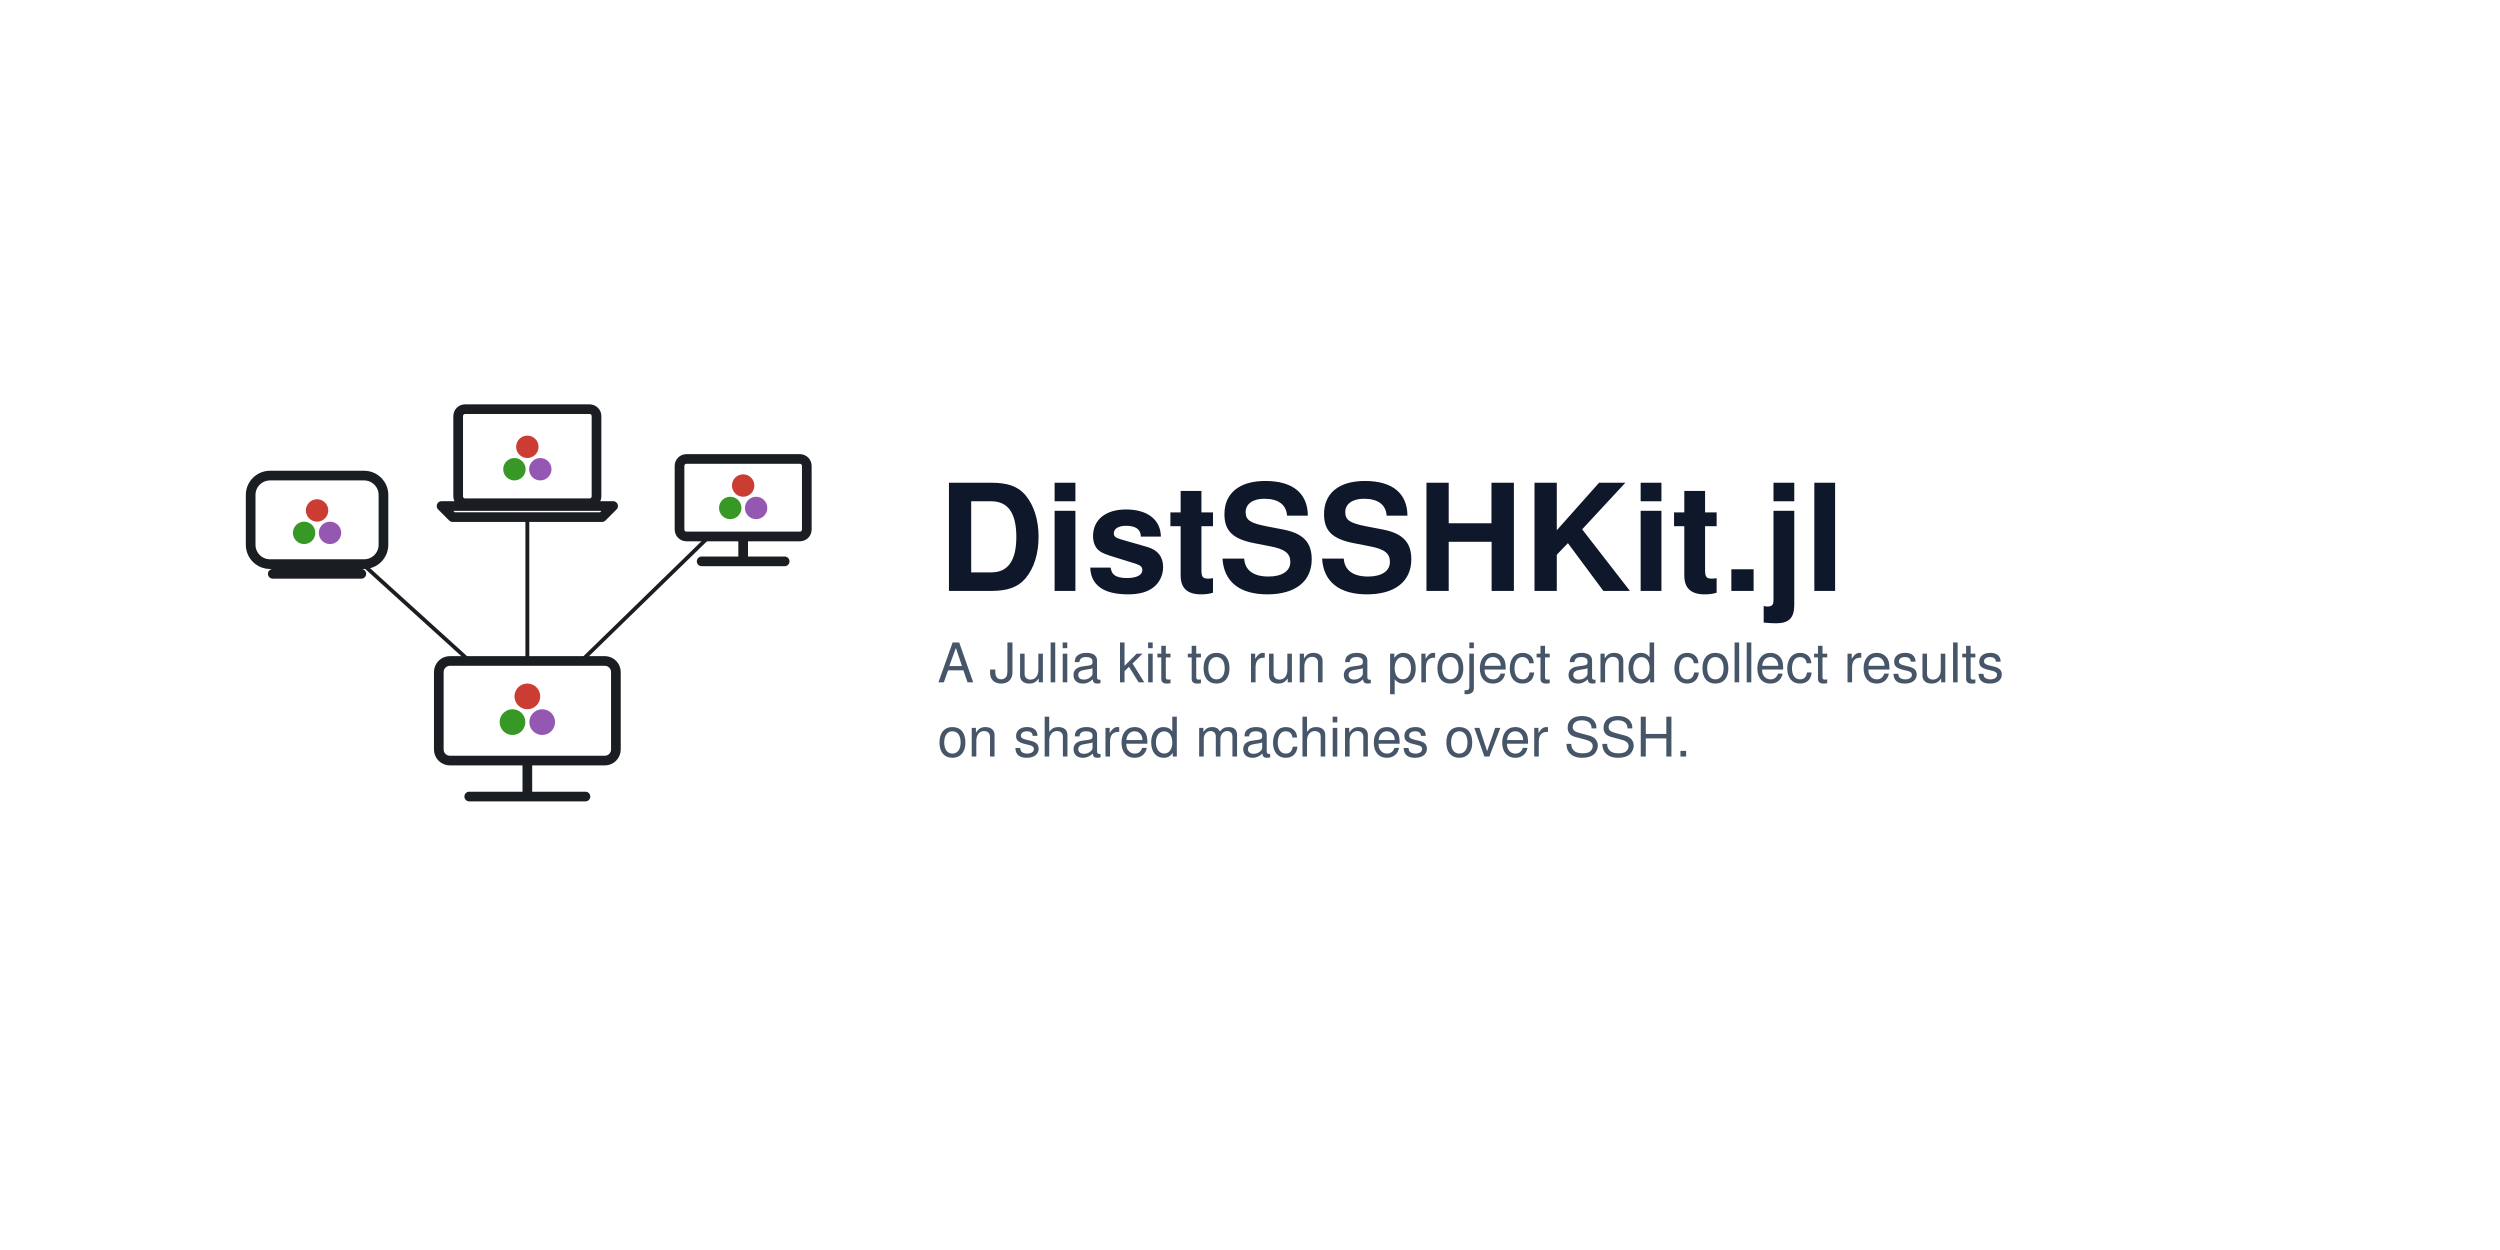
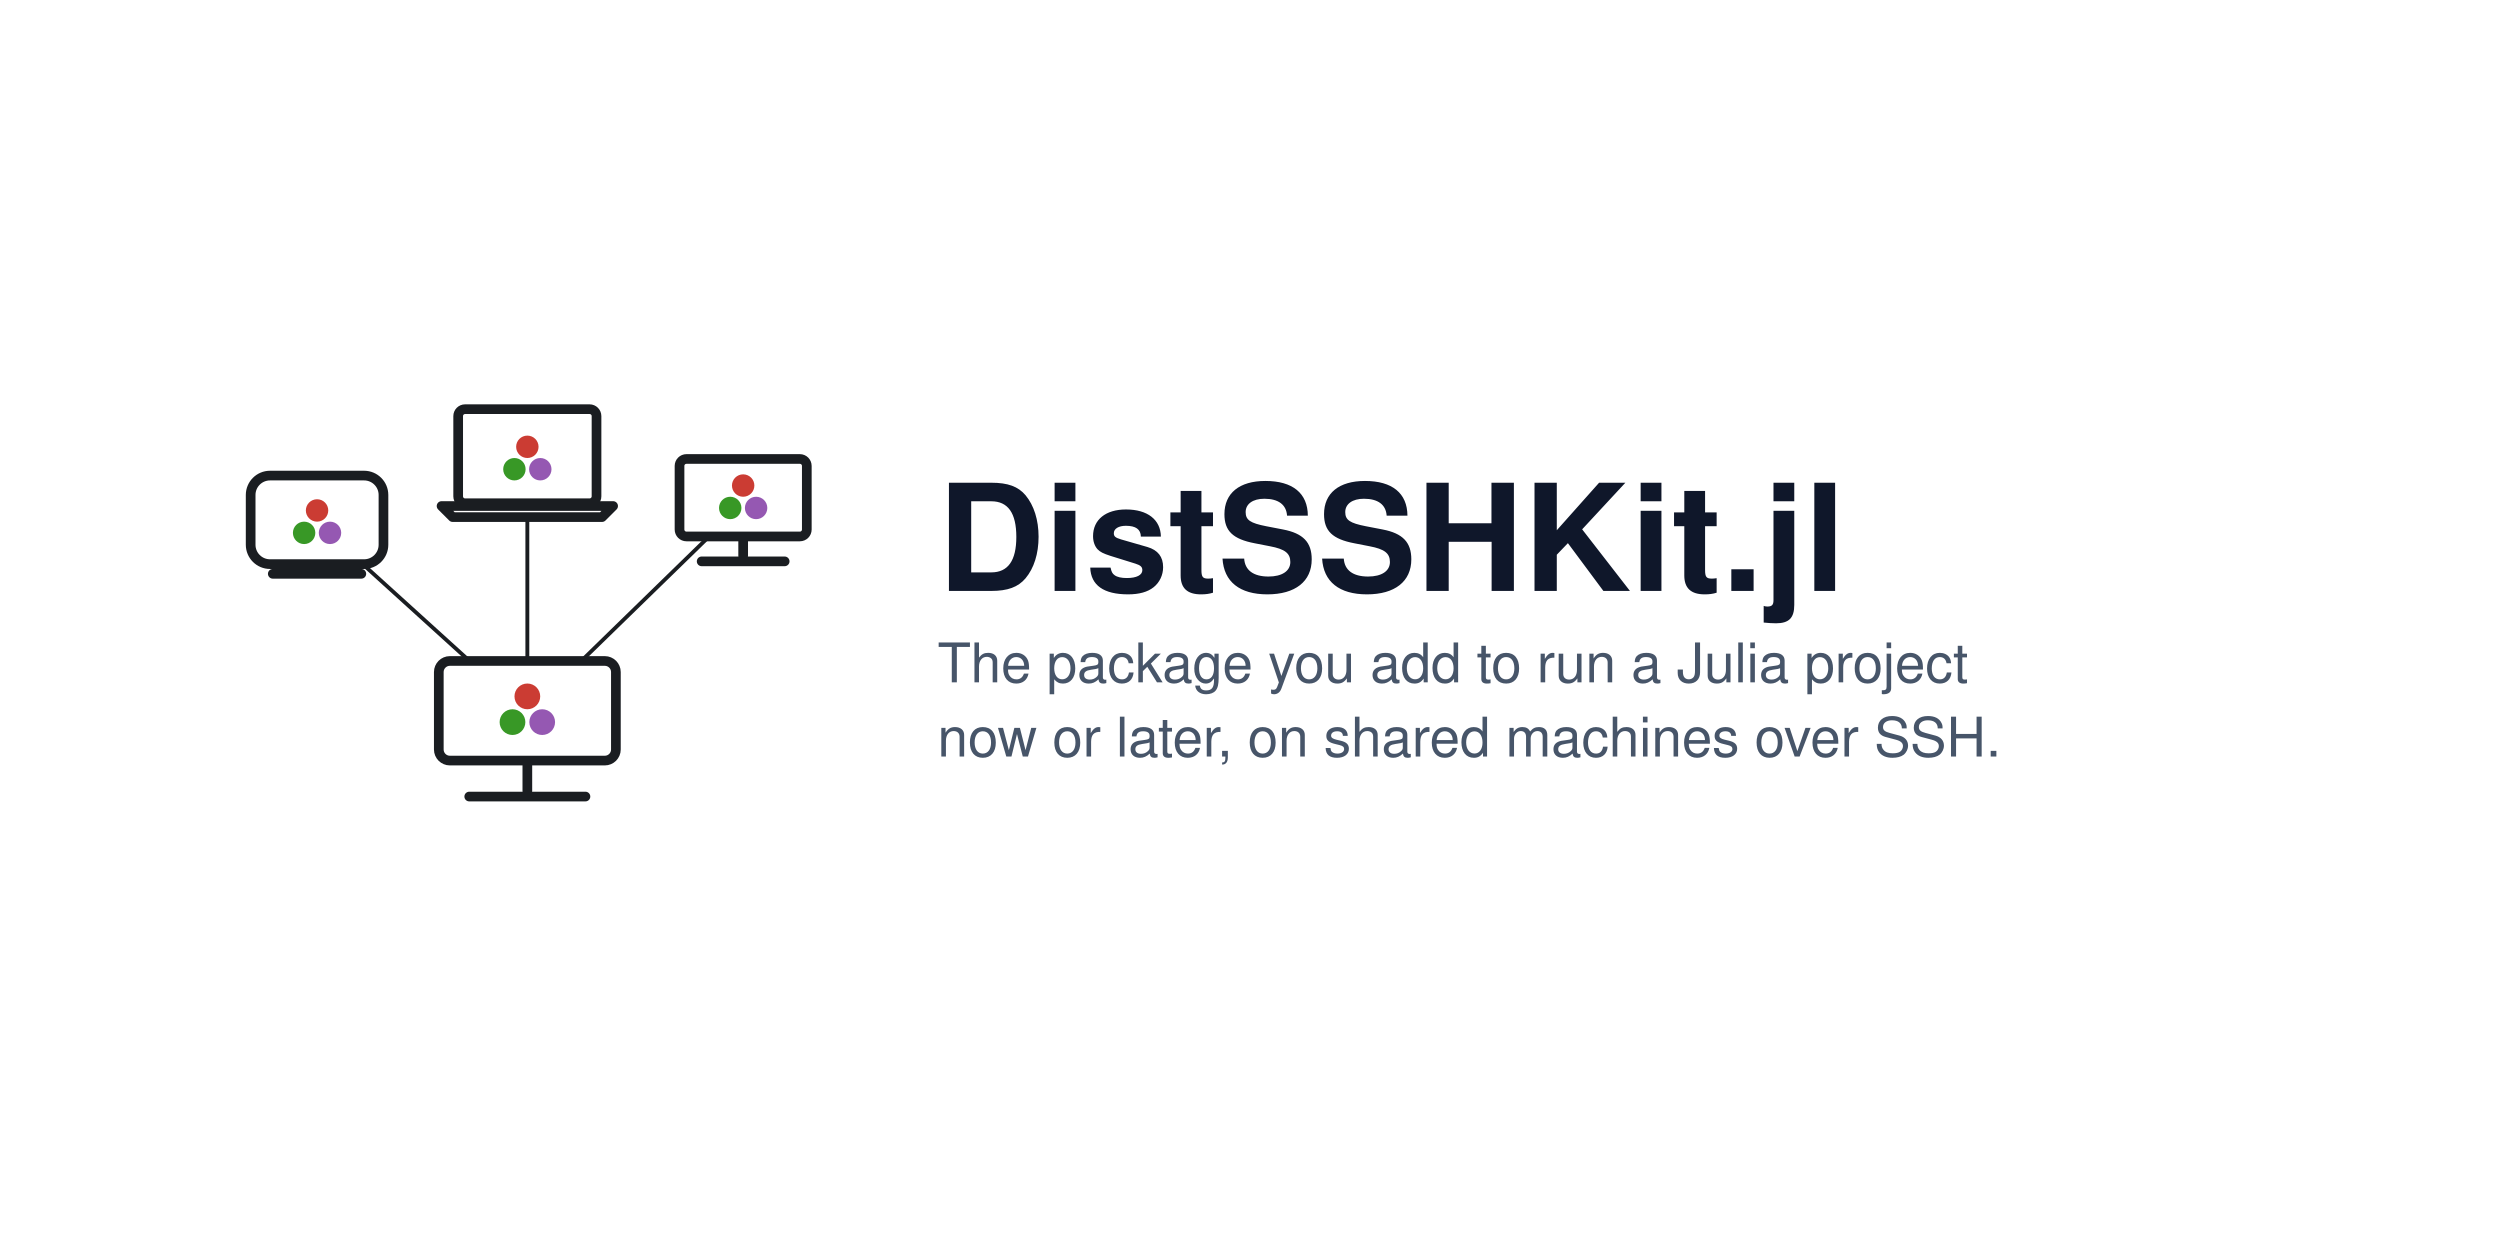
<svg xmlns="http://www.w3.org/2000/svg" width="1280" height="640" viewBox="0 0 1280 640">
  <rect width="1280" height="640" fill="#ffffff" />
  <svg x="100" y="150" width="340" height="340" viewBox="0 26 240 240">
    <defs>
      <style>
      .stroke {
        fill: none;
        stroke: #1a1d21;
        stroke-width: 3.5;
        stroke-linecap: round;
        stroke-linejoin: round;
      }
      .link {
        stroke: #1a1d21;
        stroke-width: 1.4;
        stroke-linecap: round;
        fill: none;
      }
    </style>
      <g id="laptop-body">
        <rect class="stroke" x="-25" y="-22" width="50" height="34" rx="2.5" />
        <path class="stroke" d="M-31,13 L31,13 L27,17 L-27,17 Z" />
      </g>
      <g id="minibox-body">
        <rect class="stroke" x="-24" y="-16" width="48" height="32" rx="7" />
        <line class="stroke" x1="-16" y1="19.5" x2="16" y2="19.5" />
      </g>
      <g id="desktop-body">
        <rect class="stroke" x="-23" y="-22" width="46" height="28" rx="2.5" />
        <line class="stroke" x1="0" y1="7" x2="0" y2="13" />
        <line class="stroke" x1="-15" y1="15" x2="15" y2="15" />
      </g>
      <g id="master-body">
        <rect class="stroke" x="-32" y="-25" width="64" height="36" rx="4" />
        <line class="stroke" x1="0" y1="12" x2="0" y2="22" />
        <line class="stroke" x1="-21" y1="24" x2="21" y2="24" />
      </g>
      <g id="juliadot">
        <circle cx="0" cy="-5.4" r="4.05" fill="#cb3c33" />
        <circle cx="-4.677" cy="2.7" r="4.05" fill="#389826" />
        <circle cx="4.677" cy="2.7" r="4.05" fill="#9558b2" />
      </g>
      <g id="juliadot-lg">
        <circle cx="0" cy="-6.2" r="4.65" fill="#cb3c33" />
        <circle cx="-5.369" cy="3.1" r="4.65" fill="#389826" />
        <circle cx="5.369" cy="3.1" r="4.65" fill="#9558b2" />
      </g>
    </defs>
    <path class="link" d="M99.1,159 L60.5,124" />
    <path class="link" d="M120,159 L120,107" />
    <path class="link" d="M139.5,159 L185.7,114" />
    <g transform="translate(44, 108)">
      <use href="#minibox-body" />
      <use href="#juliadot" x="0" y="2" />
    </g>
    <g transform="translate(120, 90)">
      <use href="#laptop-body" />
      <use href="#juliadot" x="0" y="-3" />
    </g>
    <g transform="translate(198, 108)">
      <use href="#desktop-body" />
      <use href="#juliadot" x="0" y="-7" />
    </g>
    <g transform="translate(120, 184)">
      <use href="#master-body" />
      <use href="#juliadot-lg" x="0" y="-6" />
    </g>
  </svg>
  <text x="480" y="276" dominant-baseline="middle" fill="#0f172a" font-family="'Helvetica Neue', Helvetica, Arial, sans-serif" font-size="76" font-weight="800">DistSSHKit.jl</text>
-   <text x="480" y="340" dominant-baseline="middle" fill="#475569" font-family="'Helvetica Neue', Helvetica, Arial, sans-serif" font-size="28" font-weight="500">A Julia kit to run a project and collect results</text>
-   <text x="480" y="378" dominant-baseline="middle" fill="#475569" font-family="'Helvetica Neue', Helvetica, Arial, sans-serif" font-size="28" font-weight="500">on shared machines over SSH.</text>
+   <text x="480" y="340" dominant-baseline="middle" fill="#475569" font-family="'Helvetica Neue', Helvetica, Arial, sans-serif" font-size="28" font-weight="500">The package you add to run a Julia project</text>
+   <text x="480" y="378" dominant-baseline="middle" fill="#475569" font-family="'Helvetica Neue', Helvetica, Arial, sans-serif" font-size="28" font-weight="500">now or later, on shared machines over SSH.</text>
</svg>
